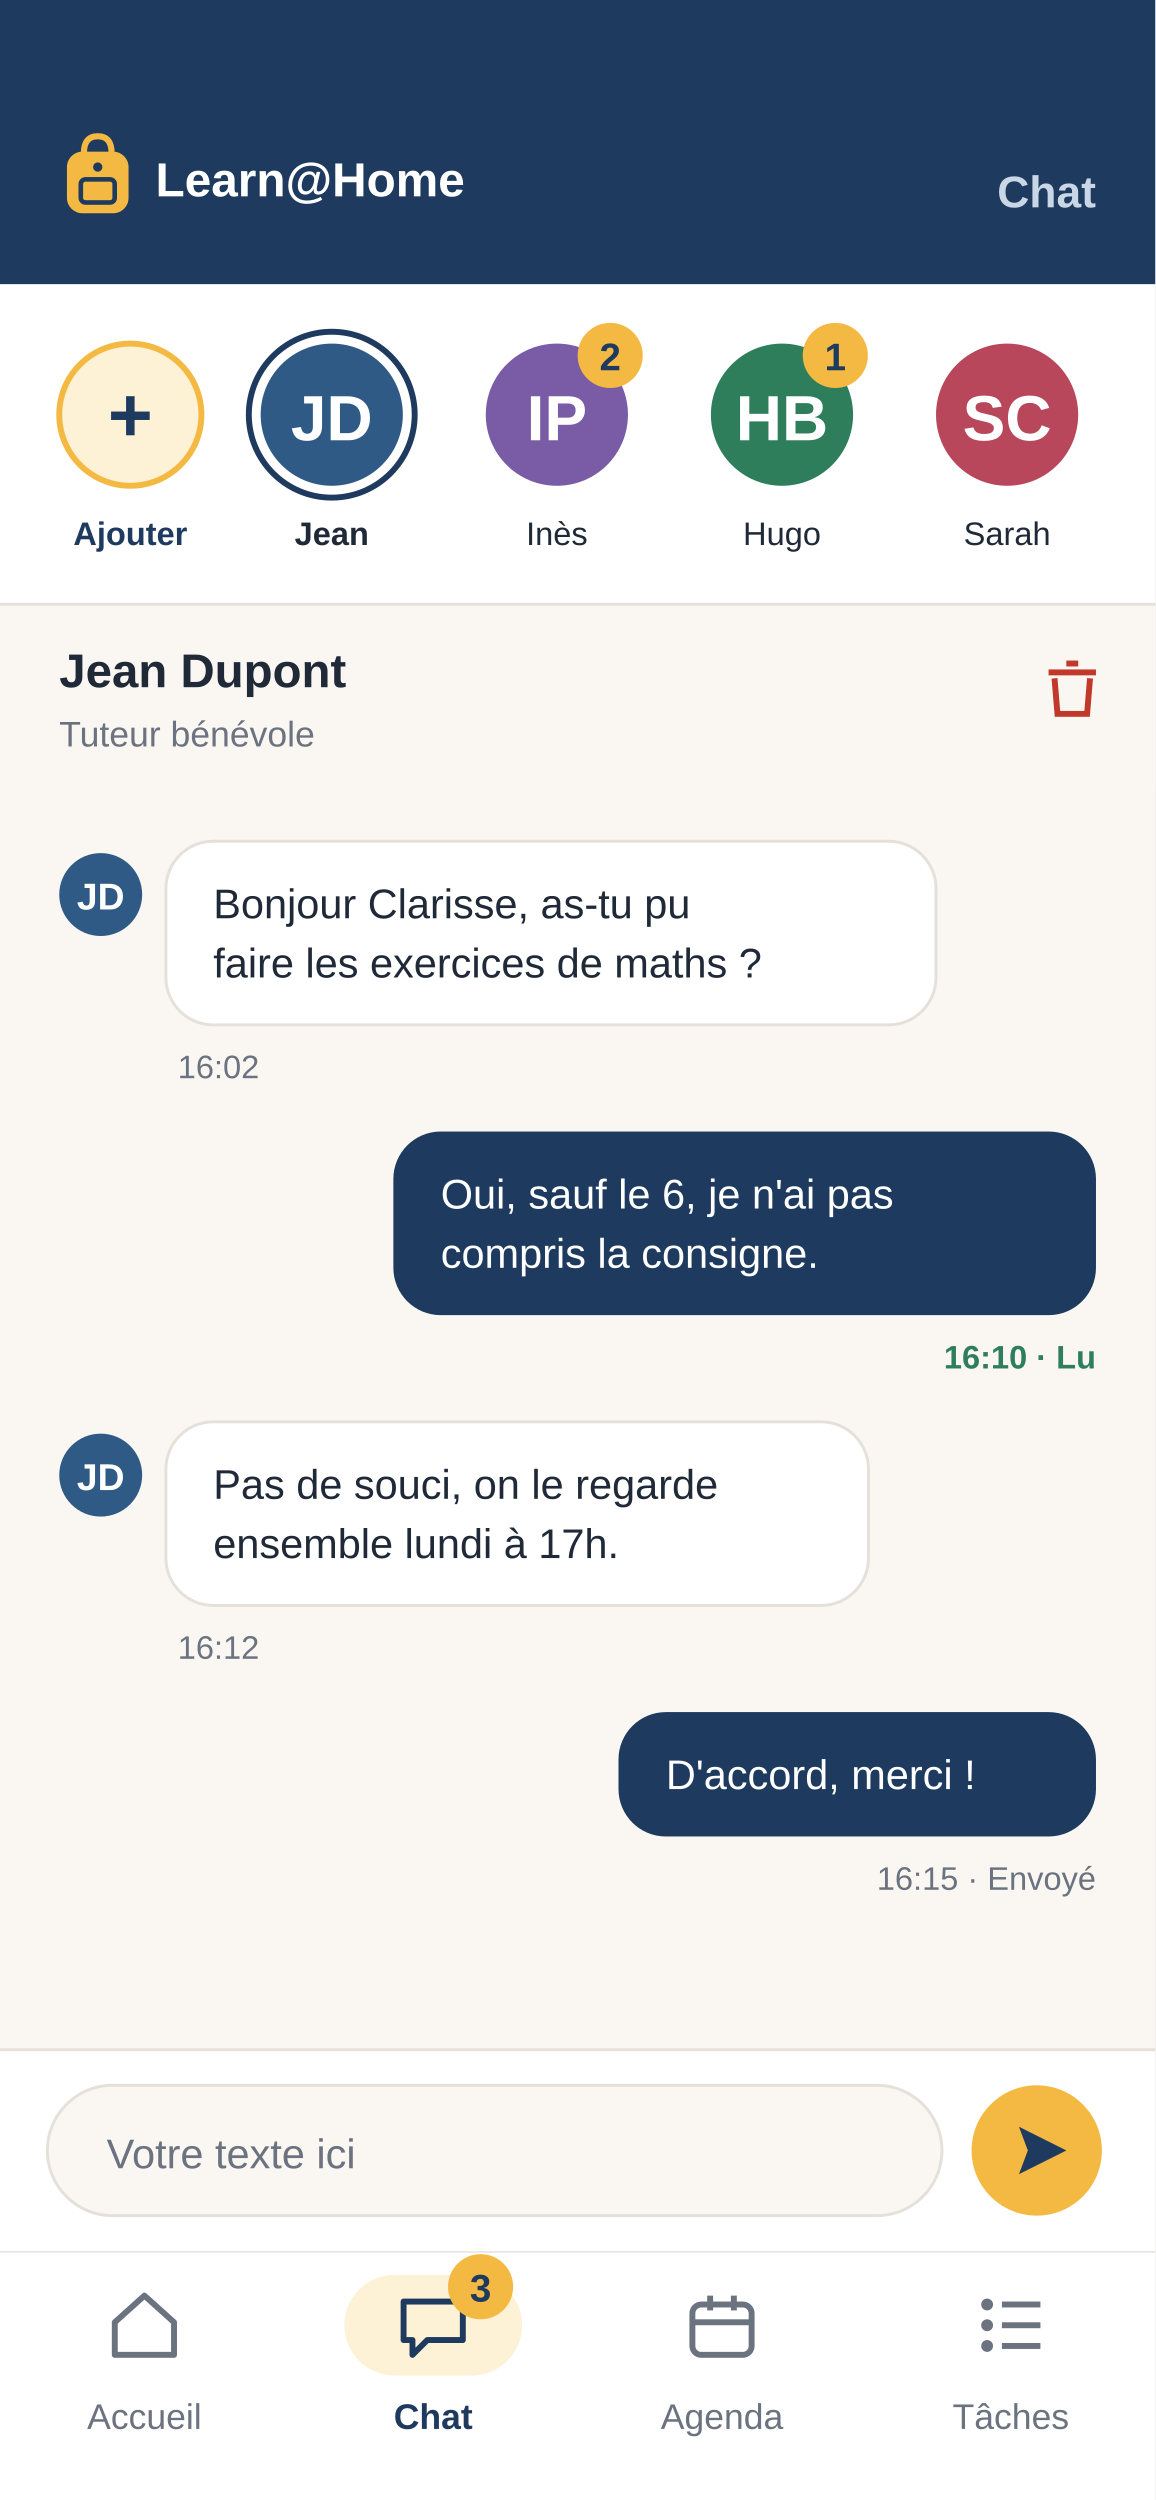
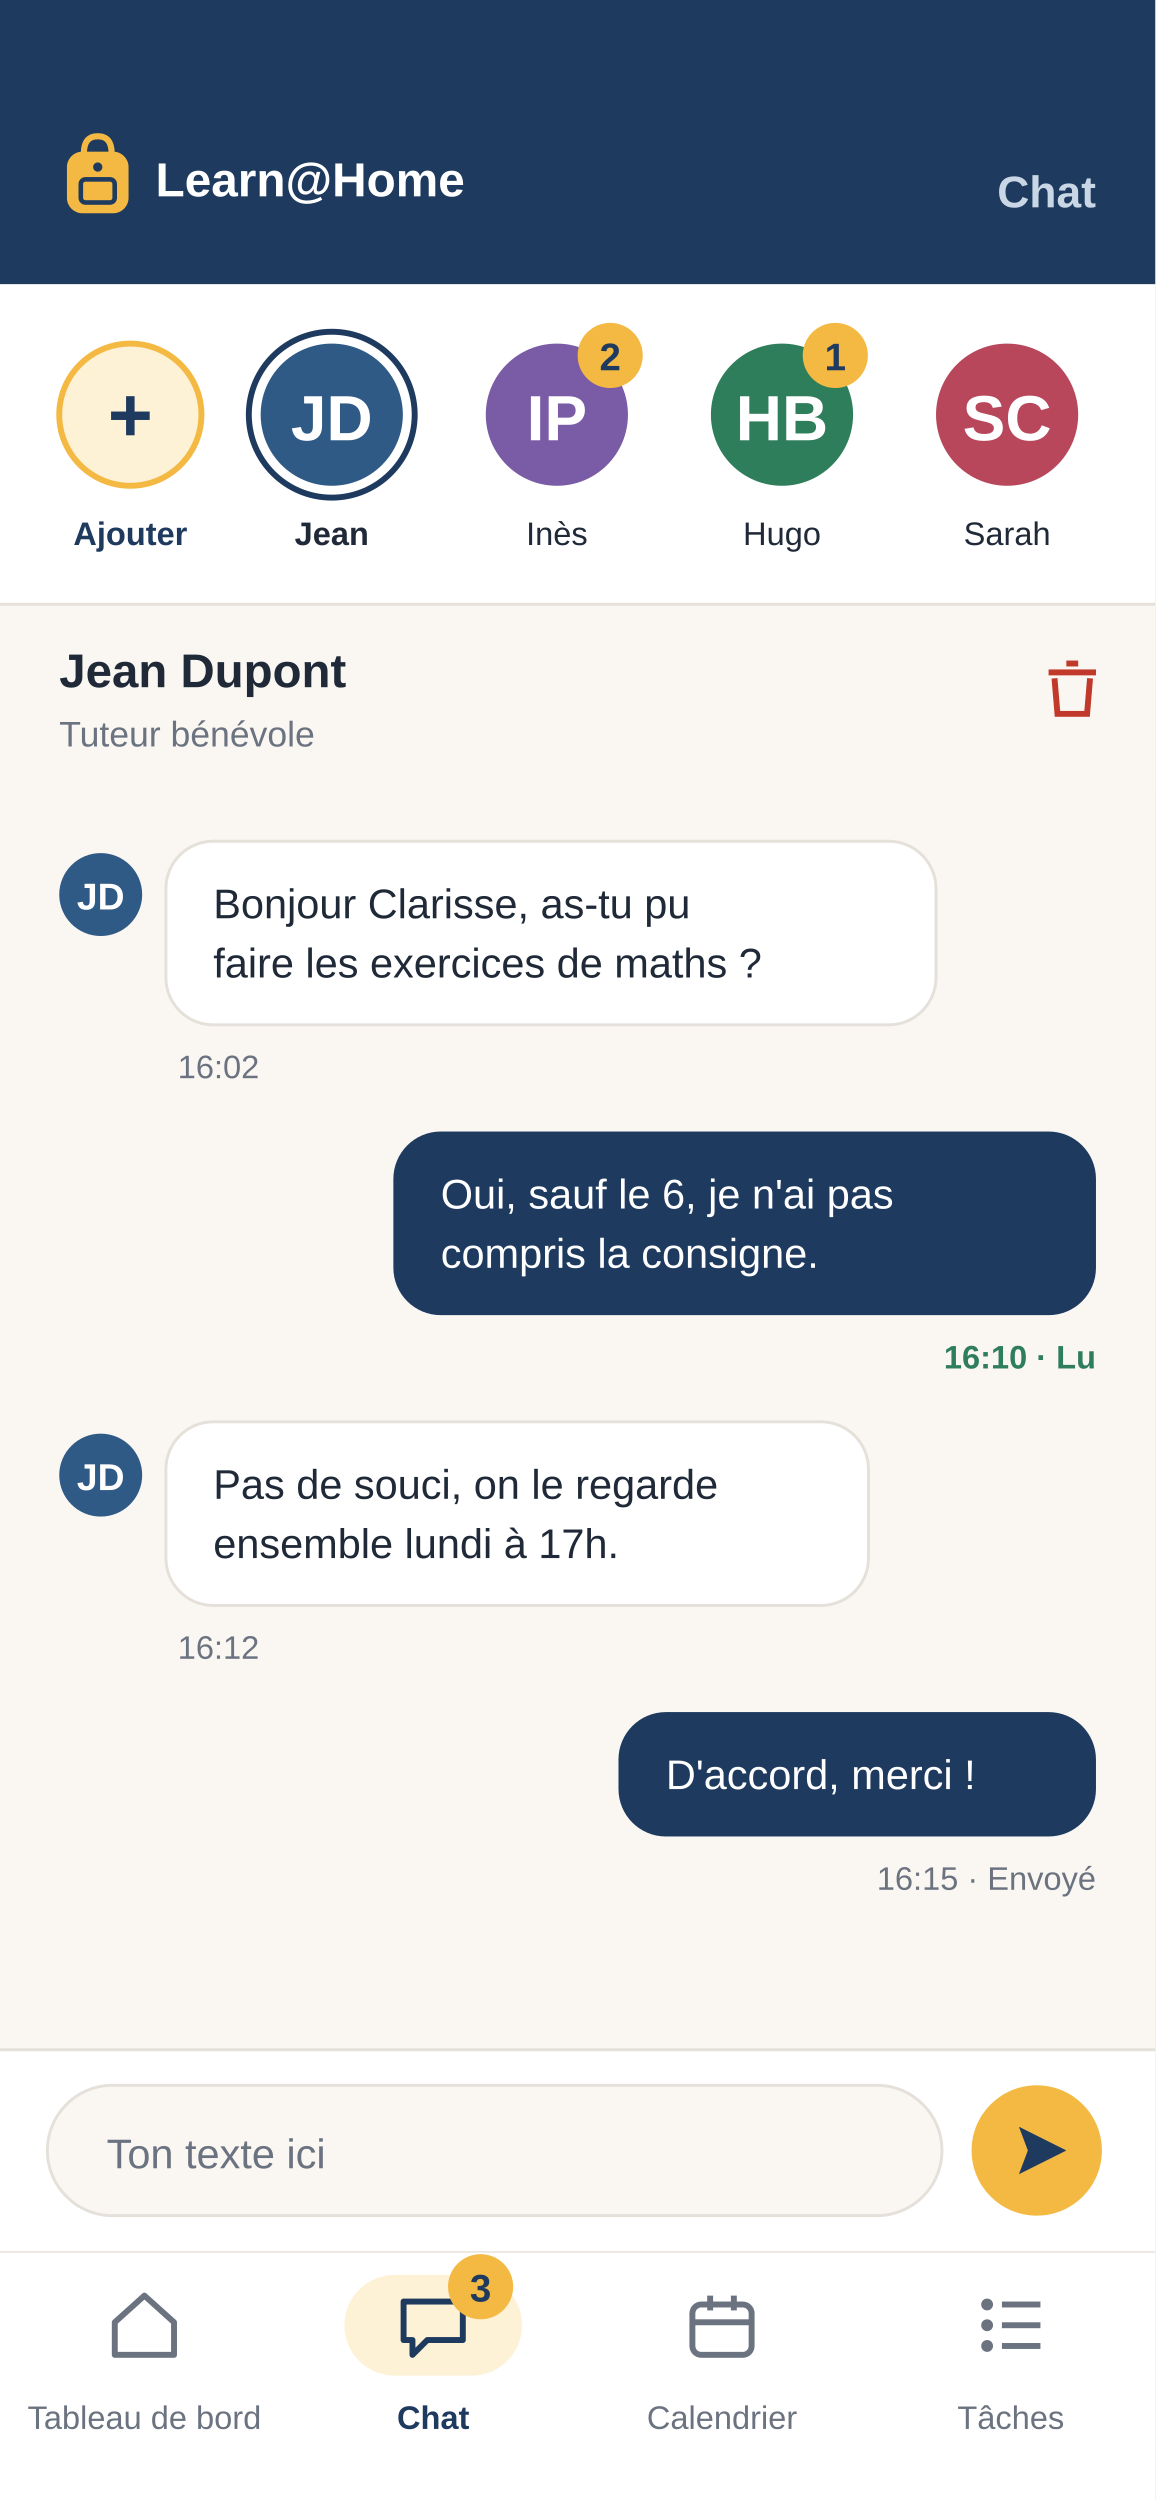
<svg xmlns="http://www.w3.org/2000/svg" width="390" height="844" viewBox="0 0 390 844" font-family="Nunito, Arial, sans-serif">
  <rect width="390" height="844" fill="#FAF7F2" />
  <rect x="0" y="0" width="390" height="96" rx="0" fill="#1E3A5F" />
  <path d="M28.32 51.72 Q28.32 46 33.0 46 Q37.68 46 37.68 51.72" fill="none" stroke="#F4B942" stroke-width="2.08" />
  <rect x="22.6" y="51.2" width="20.8" height="20.8" rx="5.2" fill="#F4B942" />
  <rect x="27.28" y="60.56" width="11.44" height="7.8" rx="1.56" fill="none" stroke="#1E3A5F" stroke-width="1.56" />
  <circle cx="33.0" cy="56.4" r="1.56" fill="#1E3A5F" />
  <text x="52.5" y="66.28" font-size="16.12" fill="#FFFFFF" font-weight="700">Learn@Home</text>
  <text x="370" y="70" font-size="15" fill="#C9D6E5" font-weight="700" text-anchor="end">Chat</text>
  <rect x="0" y="760" width="390" height="84" rx="0" fill="#FFFFFF" />
  <line x1="0" y1="760" x2="390" y2="760" stroke="#E5E1DA" stroke-width="1" />
  <path d="M38.75 784 L48.75 775 L58.75 784 V795 H38.75 Z" fill="none" stroke="#6B7280" stroke-width="2" stroke-linejoin="round" />
-   <text x="48.75" y="820" font-size="12" fill="#6B7280" text-anchor="middle">Accueil</text>
+   <text x="48.75" y="820" font-size="11" fill="#6B7280" text-anchor="middle">Tableau de bord</text>
  <rect x="116.25" y="768" width="60" height="34" rx="17" fill="#FDF1D6" />
  <path d="M136.25 777 H156.25 V790 H144.25 L139.25 795 V790 H136.25 Z" fill="none" stroke="#1E3A5F" stroke-width="2" stroke-linejoin="round" />
-   <text x="146.25" y="820" font-size="12" fill="#1E3A5F" font-weight="700" text-anchor="middle">Chat</text>
+   <text x="146.25" y="820" font-size="11" fill="#1E3A5F" font-weight="700" text-anchor="middle">Chat</text>
  <circle cx="162.25" cy="772" r="11" fill="#F4B942" />
  <text x="162.25" y="777" font-size="13" fill="#1E3A5F" font-weight="700" text-anchor="middle">3</text>
  <rect x="233.75" y="778" width="20" height="17" rx="3" fill="none" stroke="#6B7280" stroke-width="2" />
  <line x1="233.75" y1="784" x2="253.75" y2="784" stroke="#6B7280" stroke-width="2" />
  <line x1="239.75" y1="775" x2="239.75" y2="780" stroke="#6B7280" stroke-width="2" />
  <line x1="247.75" y1="775" x2="247.75" y2="780" stroke="#6B7280" stroke-width="2" />
-   <text x="243.75" y="820" font-size="12" fill="#6B7280" text-anchor="middle">Agenda</text>
+   <text x="243.75" y="820" font-size="11" fill="#6B7280" text-anchor="middle">Calendrier</text>
  <circle cx="333.25" cy="778" r="2" fill="#6B7280" />
  <line x1="338.25" y1="778" x2="351.25" y2="778" stroke="#6B7280" stroke-width="2" />
  <circle cx="333.25" cy="785" r="2" fill="#6B7280" />
  <line x1="338.25" y1="785" x2="351.25" y2="785" stroke="#6B7280" stroke-width="2" />
  <circle cx="333.25" cy="792" r="2" fill="#6B7280" />
  <line x1="338.25" y1="792" x2="351.25" y2="792" stroke="#6B7280" stroke-width="2" />
-   <text x="341.25" y="820" font-size="12" fill="#6B7280" text-anchor="middle">Tâches</text>
+   <text x="341.25" y="820" font-size="11" fill="#6B7280" text-anchor="middle">Tâches</text>
  <rect x="0" y="96" width="390" height="108" rx="0" fill="#FFFFFF" />
  <line x1="0" y1="204" x2="390" y2="204" stroke="#E5E1DA" stroke-width="1" />
  <circle cx="44" cy="140" r="24" fill="#FDF1D6" stroke="#F4B942" stroke-width="2" />
  <text x="44" y="149" font-size="26" fill="#1E3A5F" font-weight="700" text-anchor="middle">+</text>
  <text x="44" y="184" font-size="11" fill="#1E3A5F" font-weight="700" text-anchor="middle">Ajouter</text>
  <circle cx="112" cy="140" r="28" fill="none" stroke="#1E3A5F" stroke-width="2" />
  <circle cx="112" cy="140" r="24" fill="#2F5A86" />
  <text x="112" y="148.64" font-size="21.6" fill="#FFFFFF" font-weight="700" text-anchor="middle">JD</text>
  <text x="112" y="184" font-size="11" fill="#1F2937" font-weight="700" text-anchor="middle">Jean</text>
  <circle cx="188" cy="140" r="24" fill="#7A5BA6" />
  <text x="188" y="148.64" font-size="21.6" fill="#FFFFFF" font-weight="700" text-anchor="middle">IP</text>
  <text x="188" y="184" font-size="11" fill="#1F2937" text-anchor="middle">Inès</text>
  <circle cx="206" cy="120" r="11" fill="#F4B942" />
  <text x="206" y="125" font-size="13" fill="#1E3A5F" font-weight="700" text-anchor="middle">2</text>
  <circle cx="264" cy="140" r="24" fill="#2E7D5B" />
  <text x="264" y="148.64" font-size="21.6" fill="#FFFFFF" font-weight="700" text-anchor="middle">HB</text>
  <text x="264" y="184" font-size="11" fill="#1F2937" text-anchor="middle">Hugo</text>
  <circle cx="282" cy="120" r="11" fill="#F4B942" />
  <text x="282" y="125" font-size="13" fill="#1E3A5F" font-weight="700" text-anchor="middle">1</text>
  <circle cx="340" cy="140" r="24" fill="#B8475B" />
  <text x="340" y="148.64" font-size="21.6" fill="#FFFFFF" font-weight="700" text-anchor="middle">SC</text>
  <text x="340" y="184" font-size="11" fill="#1F2937" text-anchor="middle">Sarah</text>
  <rect x="0" y="205" width="390" height="60" rx="0" fill="#FAF7F2" />
  <text x="20" y="232" font-size="16" fill="#1F2937" font-weight="700">Jean Dupont</text>
  <text x="20" y="252" font-size="12" fill="#6B7280">Tuteur bénévole</text>
  <line x1="354" y1="227" x2="370" y2="227" stroke="#C0392B" stroke-width="2" />
  <line x1="360" y1="224" x2="364" y2="224" stroke="#C0392B" stroke-width="2" />
  <path d="M356 229 L357 241 H367 L368 229" fill="none" stroke="#C0392B" stroke-width="2" />
  <circle cx="34" cy="302" r="14" fill="#2F5A86" />
  <text x="34" y="307.04" font-size="12.6" fill="#FFFFFF" font-weight="700" text-anchor="middle">JD</text>
  <rect x="56" y="284" width="260.0" height="62" rx="16" fill="#FFFFFF" stroke="#E5E1DA" stroke-width="1" />
  <text x="72" y="310" font-size="14" fill="#1F2937">Bonjour Clarisse, as-tu pu</text>
  <text x="72" y="330" font-size="14" fill="#1F2937">faire les exercices de maths ?</text>
  <text x="60" y="364" font-size="11" fill="#6B7280">16:02</text>
  <rect x="132.8" y="382" width="237.2" height="62" rx="16" fill="#1E3A5F" />
  <text x="148.8" y="408" font-size="14" fill="#FFFFFF">Oui, sauf le 6, je n'ai pas</text>
  <text x="148.8" y="428" font-size="14" fill="#FFFFFF">compris la consigne.</text>
  <text x="370" y="462" font-size="11" fill="#2E7D5B" font-weight="700" text-anchor="end">16:10 · Lu</text>
  <circle cx="34" cy="498" r="14" fill="#2F5A86" />
  <text x="34" y="503.04" font-size="12.6" fill="#FFFFFF" font-weight="700" text-anchor="middle">JD</text>
  <rect x="56" y="480" width="237.2" height="62" rx="16" fill="#FFFFFF" stroke="#E5E1DA" stroke-width="1" />
  <text x="72" y="506" font-size="14" fill="#1F2937">Pas de souci, on le regarde</text>
  <text x="72" y="526" font-size="14" fill="#1F2937">ensemble lundi à 17h.</text>
  <text x="60" y="560" font-size="11" fill="#6B7280">16:12</text>
  <rect x="208.8" y="578" width="161.2" height="42" rx="16" fill="#1E3A5F" />
  <text x="224.8" y="604" font-size="14" fill="#FFFFFF">D'accord, merci !</text>
  <text x="370" y="638" font-size="11" fill="#6B7280" text-anchor="end">16:15 · Envoyé</text>
  <rect x="0" y="692" width="390" height="68" rx="0" fill="#FFFFFF" />
  <line x1="0" y1="692" x2="390" y2="692" stroke="#E5E1DA" stroke-width="1" />
  <rect x="16" y="704" width="302" height="44" rx="22" fill="#FAF7F2" stroke="#E5E1DA" stroke-width="1" />
-   <text x="36" y="732" font-size="14" fill="#6B7280">Votre texte ici</text>
+   <text x="36" y="732" font-size="14" fill="#6B7280">Ton texte ici</text>
  <circle cx="350" cy="726" r="22" fill="#F4B942" />
  <path d="M344 718 L360 726 L344 734 L347 726 Z" fill="#1E3A5F" />
</svg>
